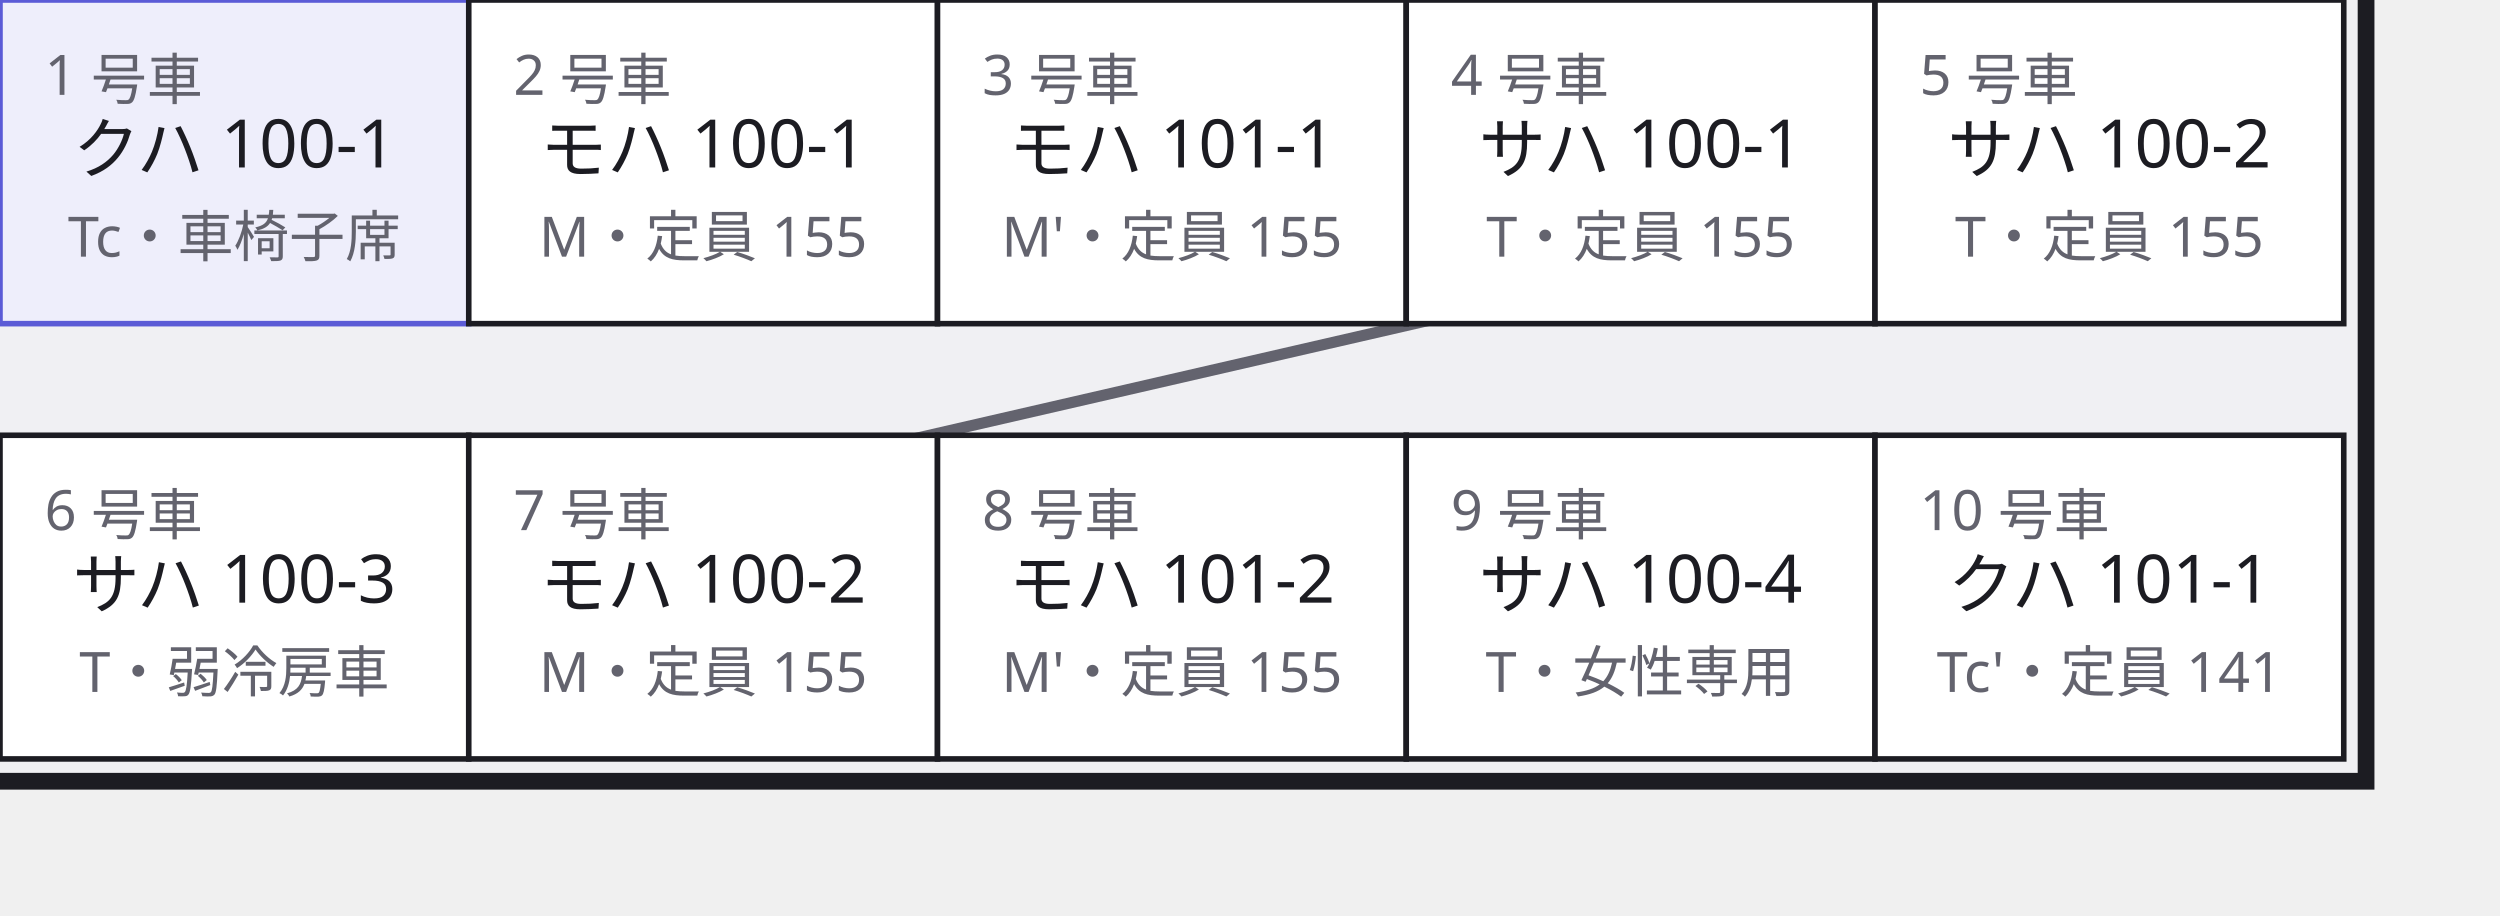
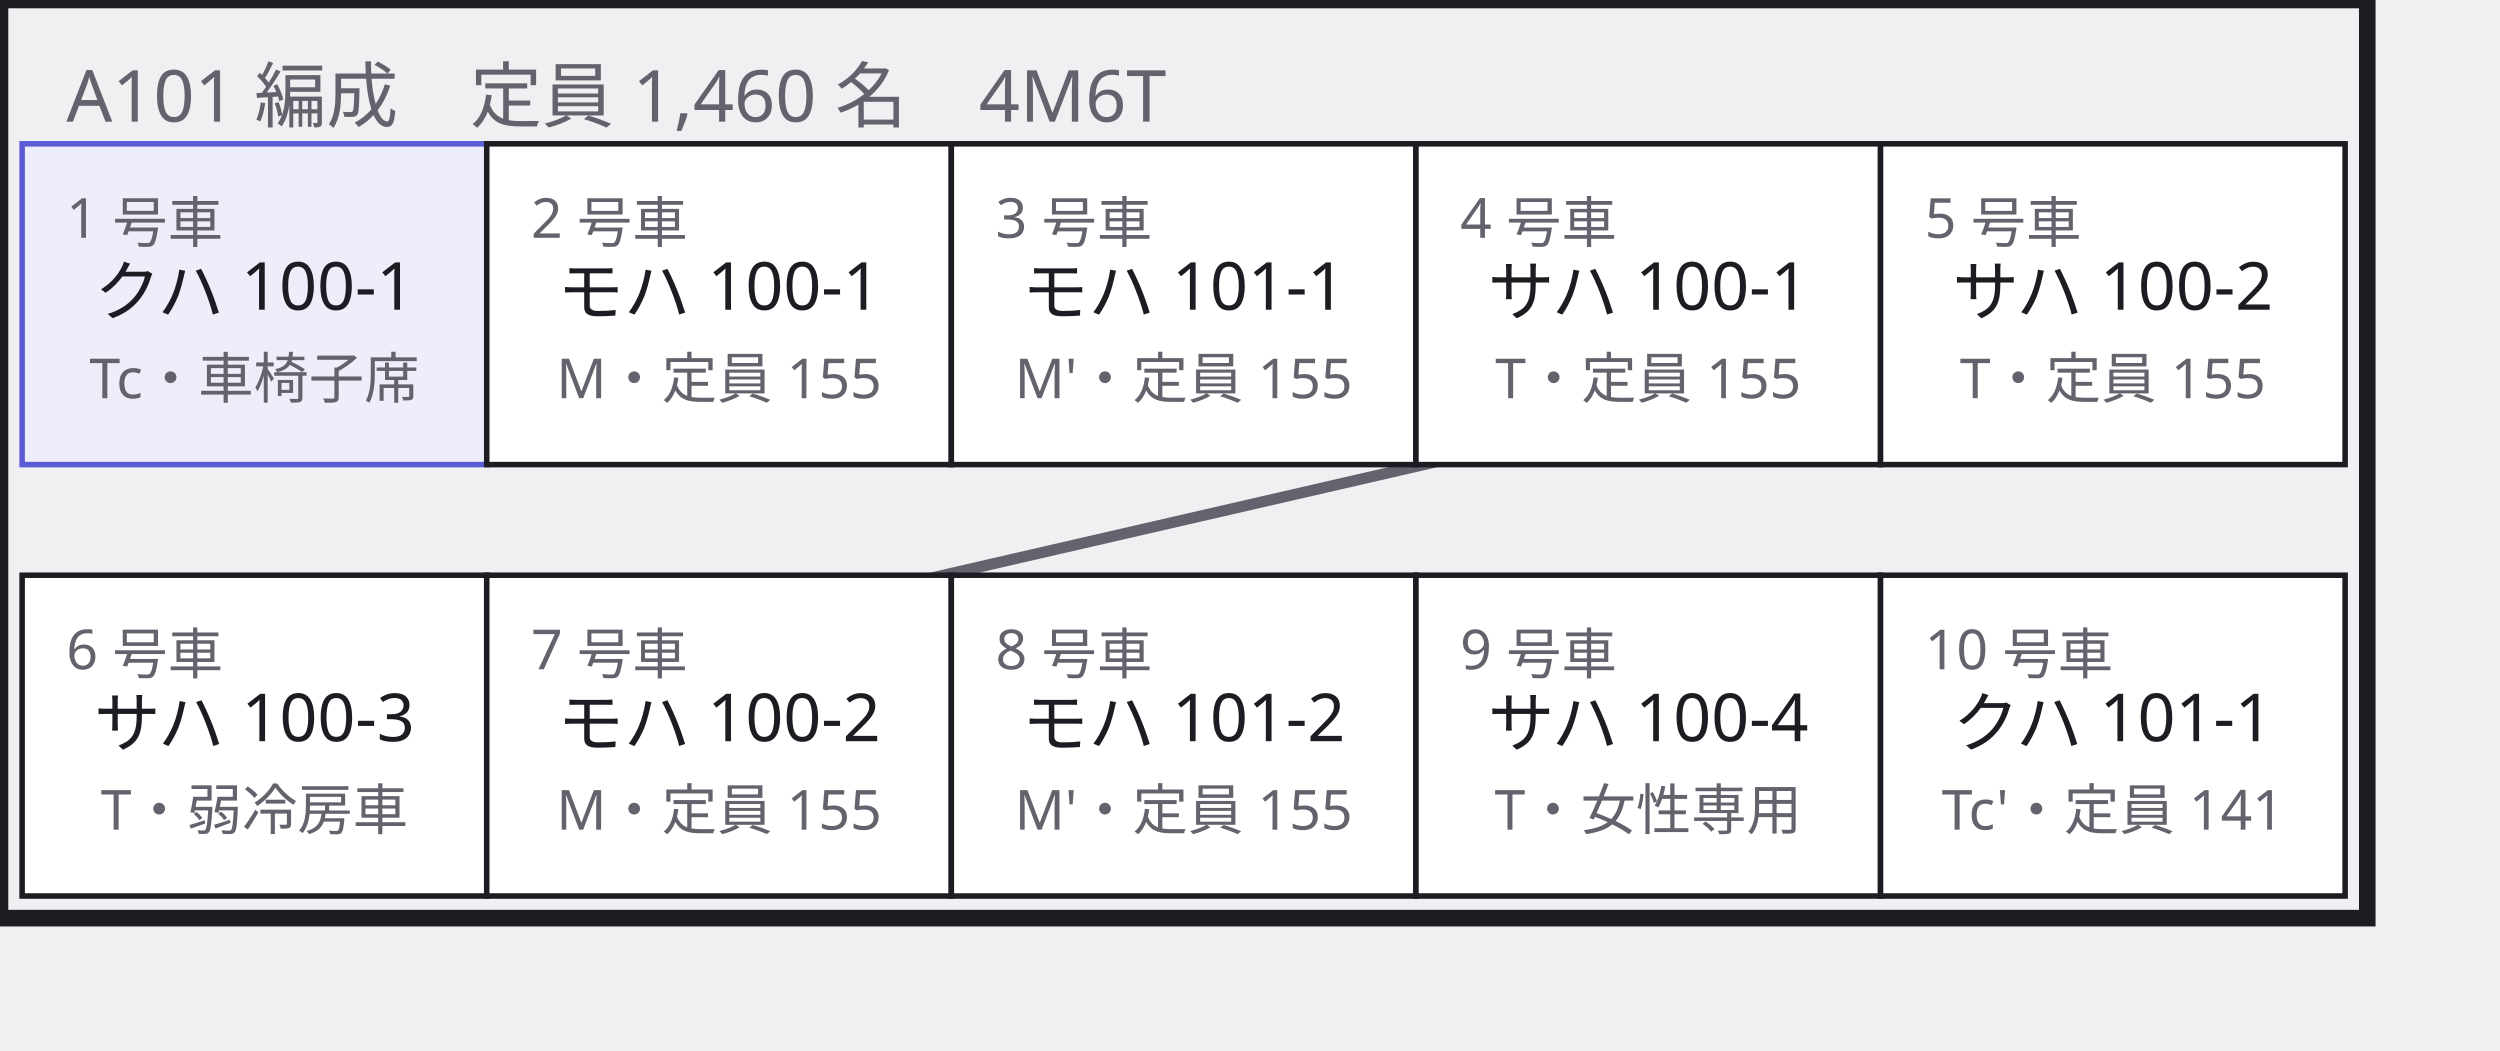
- <svg xmlns="http://www.w3.org/2000/svg" width="448" height="164" viewBox="0 0 448 164">
+ <svg xmlns="http://www.w3.org/2000/svg" width="452" height="190" viewBox="0 0 452 190">
  <defs>
    <marker id="arrow" viewBox="0 0 10 10" refX="9" refY="5" markerWidth="6" markerHeight="6" orient="auto">
      <path d="M 0 0 L 10 5 L 0 10 z" fill="#63636e" />
    </marker>
  </defs>
  <g data-group="set">
-     <rect x="-4" y="-26" width="428" height="166" fill="#f0f0f3" stroke="#1c1c22" stroke-width="3" />
-     <text x="8" y="-4" font-family="sans-serif" font-size="13" fill="#63636e">A101 編成　定員 1,460 名　4M6T</text>
+     <rect x="0" y="0" width="428" height="166" fill="#f0f0f3" stroke="#1c1c22" stroke-width="3" />
+     <text x="12" y="22" font-family="sans-serif" font-size="13" fill="#63636e">A101 編成　定員 1,460 名　4M6T</text>
  </g>
  <g data-edge="c1&gt;c2" data-pinned="false">
-     <path d="M 84 29 L 84 29" fill="none" stroke="#63636e" stroke-width="2" />
+     <path d="M 88 55 L 88 55" fill="none" stroke="#63636e" stroke-width="2" />
  </g>
  <g data-edge="c2&gt;c3" data-pinned="false">
-     <path d="M 168 29 L 168 29" fill="none" stroke="#63636e" stroke-width="2" />
+     <path d="M 172 55 L 172 55" fill="none" stroke="#63636e" stroke-width="2" />
  </g>
  <g data-edge="c3&gt;c4" data-pinned="false">
-     <path d="M 252 29 L 252 29" fill="none" stroke="#63636e" stroke-width="2" />
+     <path d="M 256 55 L 256 55" fill="none" stroke="#63636e" stroke-width="2" />
  </g>
  <g data-edge="c4&gt;c5" data-pinned="false">
-     <path d="M 336 29 L 336 29" fill="none" stroke="#63636e" stroke-width="2" />
+     <path d="M 340 55 L 340 55" fill="none" stroke="#63636e" stroke-width="2" />
  </g>
  <g data-edge="c5&gt;c6" data-pinned="false">
-     <path d="M 336 39 L 84 97" fill="none" stroke="#63636e" stroke-width="2" />
+     <path d="M 340 65 L 88 123" fill="none" stroke="#63636e" stroke-width="2" />
  </g>
  <g data-edge="c6&gt;c7" data-pinned="false">
-     <path d="M 84 107 L 84 107" fill="none" stroke="#63636e" stroke-width="2" />
+     <path d="M 88 133 L 88 133" fill="none" stroke="#63636e" stroke-width="2" />
  </g>
  <g data-edge="c7&gt;c8" data-pinned="false">
-     <path d="M 168 107 L 168 107" fill="none" stroke="#63636e" stroke-width="2" />
+     <path d="M 172 133 L 172 133" fill="none" stroke="#63636e" stroke-width="2" />
  </g>
  <g data-edge="c8&gt;c9" data-pinned="false">
-     <path d="M 252 107 L 252 107" fill="none" stroke="#63636e" stroke-width="2" />
+     <path d="M 256 133 L 256 133" fill="none" stroke="#63636e" stroke-width="2" />
  </g>
  <g data-edge="c9&gt;c10" data-pinned="false">
-     <path d="M 336 107 L 336 107" fill="none" stroke="#63636e" stroke-width="2" />
+     <path d="M 340 133 L 340 133" fill="none" stroke="#63636e" stroke-width="2" />
  </g>
  <g data-node="c1" data-pinned="false" data-appearance="primary" data-shape="rect">
-     <rect x="0" y="0" width="84" height="58" fill="#eeeefb" stroke="#5b5bd6" stroke-width="1" />
-     <text x="8" y="17" font-family="sans-serif" font-size="10" fill="#63636e">1 号車</text>
-     <text x="42" y="31" text-anchor="middle" font-family="sans-serif" font-size="12" fill="#1c1c22">クハ 100-1</text>
-     <text x="42" y="46" text-anchor="middle" font-family="sans-serif" font-size="10" fill="#63636e">Tc・車椅子席</text>
+     <rect x="4" y="26" width="84" height="58" fill="#eeeefb" stroke="#5b5bd6" stroke-width="1" />
+     <text x="12" y="43" font-family="sans-serif" font-size="10" fill="#63636e">1 号車</text>
+     <text x="46" y="57" text-anchor="middle" font-family="sans-serif" font-size="12" fill="#1c1c22">クハ 100-1</text>
+     <text x="46" y="72" text-anchor="middle" font-family="sans-serif" font-size="10" fill="#63636e">Tc・車椅子席</text>
  </g>
  <g data-node="c2" data-pinned="false" data-shape="rect">
-     <rect x="84" y="0" width="84" height="58" fill="#ffffff" stroke="#1c1c22" stroke-width="1" />
-     <text x="92" y="17" font-family="sans-serif" font-size="10" fill="#63636e">2 号車</text>
-     <text x="126" y="31" text-anchor="middle" font-family="sans-serif" font-size="12" fill="#1c1c22">モハ 100-1</text>
-     <text x="126" y="46" text-anchor="middle" font-family="sans-serif" font-size="10" fill="#63636e">M・定員 155</text>
+     <rect x="88" y="26" width="84" height="58" fill="#ffffff" stroke="#1c1c22" stroke-width="1" />
+     <text x="96" y="43" font-family="sans-serif" font-size="10" fill="#63636e">2 号車</text>
+     <text x="130" y="57" text-anchor="middle" font-family="sans-serif" font-size="12" fill="#1c1c22">モハ 100-1</text>
+     <text x="130" y="72" text-anchor="middle" font-family="sans-serif" font-size="10" fill="#63636e">M・定員 155</text>
  </g>
  <g data-node="c3" data-pinned="false" data-shape="rect">
-     <rect x="168" y="0" width="84" height="58" fill="#ffffff" stroke="#1c1c22" stroke-width="1" />
-     <text x="176" y="17" font-family="sans-serif" font-size="10" fill="#63636e">3 号車</text>
-     <text x="210" y="31" text-anchor="middle" font-family="sans-serif" font-size="12" fill="#1c1c22">モハ 101-1</text>
-     <text x="210" y="46" text-anchor="middle" font-family="sans-serif" font-size="10" fill="#63636e">M'・定員 155</text>
+     <rect x="172" y="26" width="84" height="58" fill="#ffffff" stroke="#1c1c22" stroke-width="1" />
+     <text x="180" y="43" font-family="sans-serif" font-size="10" fill="#63636e">3 号車</text>
+     <text x="214" y="57" text-anchor="middle" font-family="sans-serif" font-size="12" fill="#1c1c22">モハ 101-1</text>
+     <text x="214" y="72" text-anchor="middle" font-family="sans-serif" font-size="10" fill="#63636e">M'・定員 155</text>
  </g>
  <g data-node="c4" data-pinned="false" data-shape="rect">
-     <rect x="252" y="0" width="84" height="58" fill="#ffffff" stroke="#1c1c22" stroke-width="1" />
-     <text x="260" y="17" font-family="sans-serif" font-size="10" fill="#63636e">4 号車</text>
-     <text x="294" y="31" text-anchor="middle" font-family="sans-serif" font-size="12" fill="#1c1c22">サハ 100-1</text>
-     <text x="294" y="46" text-anchor="middle" font-family="sans-serif" font-size="10" fill="#63636e">T・定員 155</text>
+     <rect x="256" y="26" width="84" height="58" fill="#ffffff" stroke="#1c1c22" stroke-width="1" />
+     <text x="264" y="43" font-family="sans-serif" font-size="10" fill="#63636e">4 号車</text>
+     <text x="298" y="57" text-anchor="middle" font-family="sans-serif" font-size="12" fill="#1c1c22">サハ 100-1</text>
+     <text x="298" y="72" text-anchor="middle" font-family="sans-serif" font-size="10" fill="#63636e">T・定員 155</text>
  </g>
  <g data-node="c5" data-pinned="false" data-shape="rect">
-     <rect x="336" y="0" width="84" height="58" fill="#ffffff" stroke="#1c1c22" stroke-width="1" />
-     <text x="344" y="17" font-family="sans-serif" font-size="10" fill="#63636e">5 号車</text>
-     <text x="378" y="31" text-anchor="middle" font-family="sans-serif" font-size="12" fill="#1c1c22">サハ 100-2</text>
-     <text x="378" y="46" text-anchor="middle" font-family="sans-serif" font-size="10" fill="#63636e">T・定員 155</text>
+     <rect x="340" y="26" width="84" height="58" fill="#ffffff" stroke="#1c1c22" stroke-width="1" />
+     <text x="348" y="43" font-family="sans-serif" font-size="10" fill="#63636e">5 号車</text>
+     <text x="382" y="57" text-anchor="middle" font-family="sans-serif" font-size="12" fill="#1c1c22">サハ 100-2</text>
+     <text x="382" y="72" text-anchor="middle" font-family="sans-serif" font-size="10" fill="#63636e">T・定員 155</text>
  </g>
  <g data-node="c6" data-pinned="false" data-shape="rect">
-     <rect x="0" y="78" width="84" height="58" fill="#ffffff" stroke="#1c1c22" stroke-width="1" />
-     <text x="8" y="95" font-family="sans-serif" font-size="10" fill="#63636e">6 号車</text>
-     <text x="42" y="109" text-anchor="middle" font-family="sans-serif" font-size="12" fill="#1c1c22">サハ 100-3</text>
-     <text x="42" y="124" text-anchor="middle" font-family="sans-serif" font-size="10" fill="#63636e">T・弱冷房車</text>
+     <rect x="4" y="104" width="84" height="58" fill="#ffffff" stroke="#1c1c22" stroke-width="1" />
+     <text x="12" y="121" font-family="sans-serif" font-size="10" fill="#63636e">6 号車</text>
+     <text x="46" y="135" text-anchor="middle" font-family="sans-serif" font-size="12" fill="#1c1c22">サハ 100-3</text>
+     <text x="46" y="150" text-anchor="middle" font-family="sans-serif" font-size="10" fill="#63636e">T・弱冷房車</text>
  </g>
  <g data-node="c7" data-pinned="false" data-shape="rect">
-     <rect x="84" y="78" width="84" height="58" fill="#ffffff" stroke="#1c1c22" stroke-width="1" />
-     <text x="92" y="95" font-family="sans-serif" font-size="10" fill="#63636e">7 号車</text>
-     <text x="126" y="109" text-anchor="middle" font-family="sans-serif" font-size="12" fill="#1c1c22">モハ 100-2</text>
-     <text x="126" y="124" text-anchor="middle" font-family="sans-serif" font-size="10" fill="#63636e">M・定員 155</text>
+     <rect x="88" y="104" width="84" height="58" fill="#ffffff" stroke="#1c1c22" stroke-width="1" />
+     <text x="96" y="121" font-family="sans-serif" font-size="10" fill="#63636e">7 号車</text>
+     <text x="130" y="135" text-anchor="middle" font-family="sans-serif" font-size="12" fill="#1c1c22">モハ 100-2</text>
+     <text x="130" y="150" text-anchor="middle" font-family="sans-serif" font-size="10" fill="#63636e">M・定員 155</text>
  </g>
  <g data-node="c8" data-pinned="false" data-shape="rect">
-     <rect x="168" y="78" width="84" height="58" fill="#ffffff" stroke="#1c1c22" stroke-width="1" />
-     <text x="176" y="95" font-family="sans-serif" font-size="10" fill="#63636e">8 号車</text>
-     <text x="210" y="109" text-anchor="middle" font-family="sans-serif" font-size="12" fill="#1c1c22">モハ 101-2</text>
-     <text x="210" y="124" text-anchor="middle" font-family="sans-serif" font-size="10" fill="#63636e">M'・定員 155</text>
+     <rect x="172" y="104" width="84" height="58" fill="#ffffff" stroke="#1c1c22" stroke-width="1" />
+     <text x="180" y="121" font-family="sans-serif" font-size="10" fill="#63636e">8 号車</text>
+     <text x="214" y="135" text-anchor="middle" font-family="sans-serif" font-size="12" fill="#1c1c22">モハ 101-2</text>
+     <text x="214" y="150" text-anchor="middle" font-family="sans-serif" font-size="10" fill="#63636e">M'・定員 155</text>
  </g>
  <g data-node="c9" data-pinned="false" data-shape="rect">
-     <rect x="252" y="78" width="84" height="58" fill="#ffffff" stroke="#1c1c22" stroke-width="1" />
-     <text x="260" y="95" font-family="sans-serif" font-size="10" fill="#63636e">9 号車</text>
-     <text x="294" y="109" text-anchor="middle" font-family="sans-serif" font-size="12" fill="#1c1c22">サハ 100-4</text>
-     <text x="294" y="124" text-anchor="middle" font-family="sans-serif" font-size="10" fill="#63636e">T・女性専用</text>
+     <rect x="256" y="104" width="84" height="58" fill="#ffffff" stroke="#1c1c22" stroke-width="1" />
+     <text x="264" y="121" font-family="sans-serif" font-size="10" fill="#63636e">9 号車</text>
+     <text x="298" y="135" text-anchor="middle" font-family="sans-serif" font-size="12" fill="#1c1c22">サハ 100-4</text>
+     <text x="298" y="150" text-anchor="middle" font-family="sans-serif" font-size="10" fill="#63636e">T・女性専用</text>
  </g>
  <g data-node="c10" data-pinned="false" data-shape="rect">
-     <rect x="336" y="78" width="84" height="58" fill="#ffffff" stroke="#1c1c22" stroke-width="1" />
-     <text x="344" y="95" font-family="sans-serif" font-size="10" fill="#63636e">10 号車</text>
-     <text x="378" y="109" text-anchor="middle" font-family="sans-serif" font-size="12" fill="#1c1c22">クハ 101-1</text>
-     <text x="378" y="124" text-anchor="middle" font-family="sans-serif" font-size="10" fill="#63636e">Tc'・定員 141</text>
+     <rect x="340" y="104" width="84" height="58" fill="#ffffff" stroke="#1c1c22" stroke-width="1" />
+     <text x="348" y="121" font-family="sans-serif" font-size="10" fill="#63636e">10 号車</text>
+     <text x="382" y="135" text-anchor="middle" font-family="sans-serif" font-size="12" fill="#1c1c22">クハ 101-1</text>
+     <text x="382" y="150" text-anchor="middle" font-family="sans-serif" font-size="10" fill="#63636e">Tc'・定員 141</text>
  </g>
</svg>
